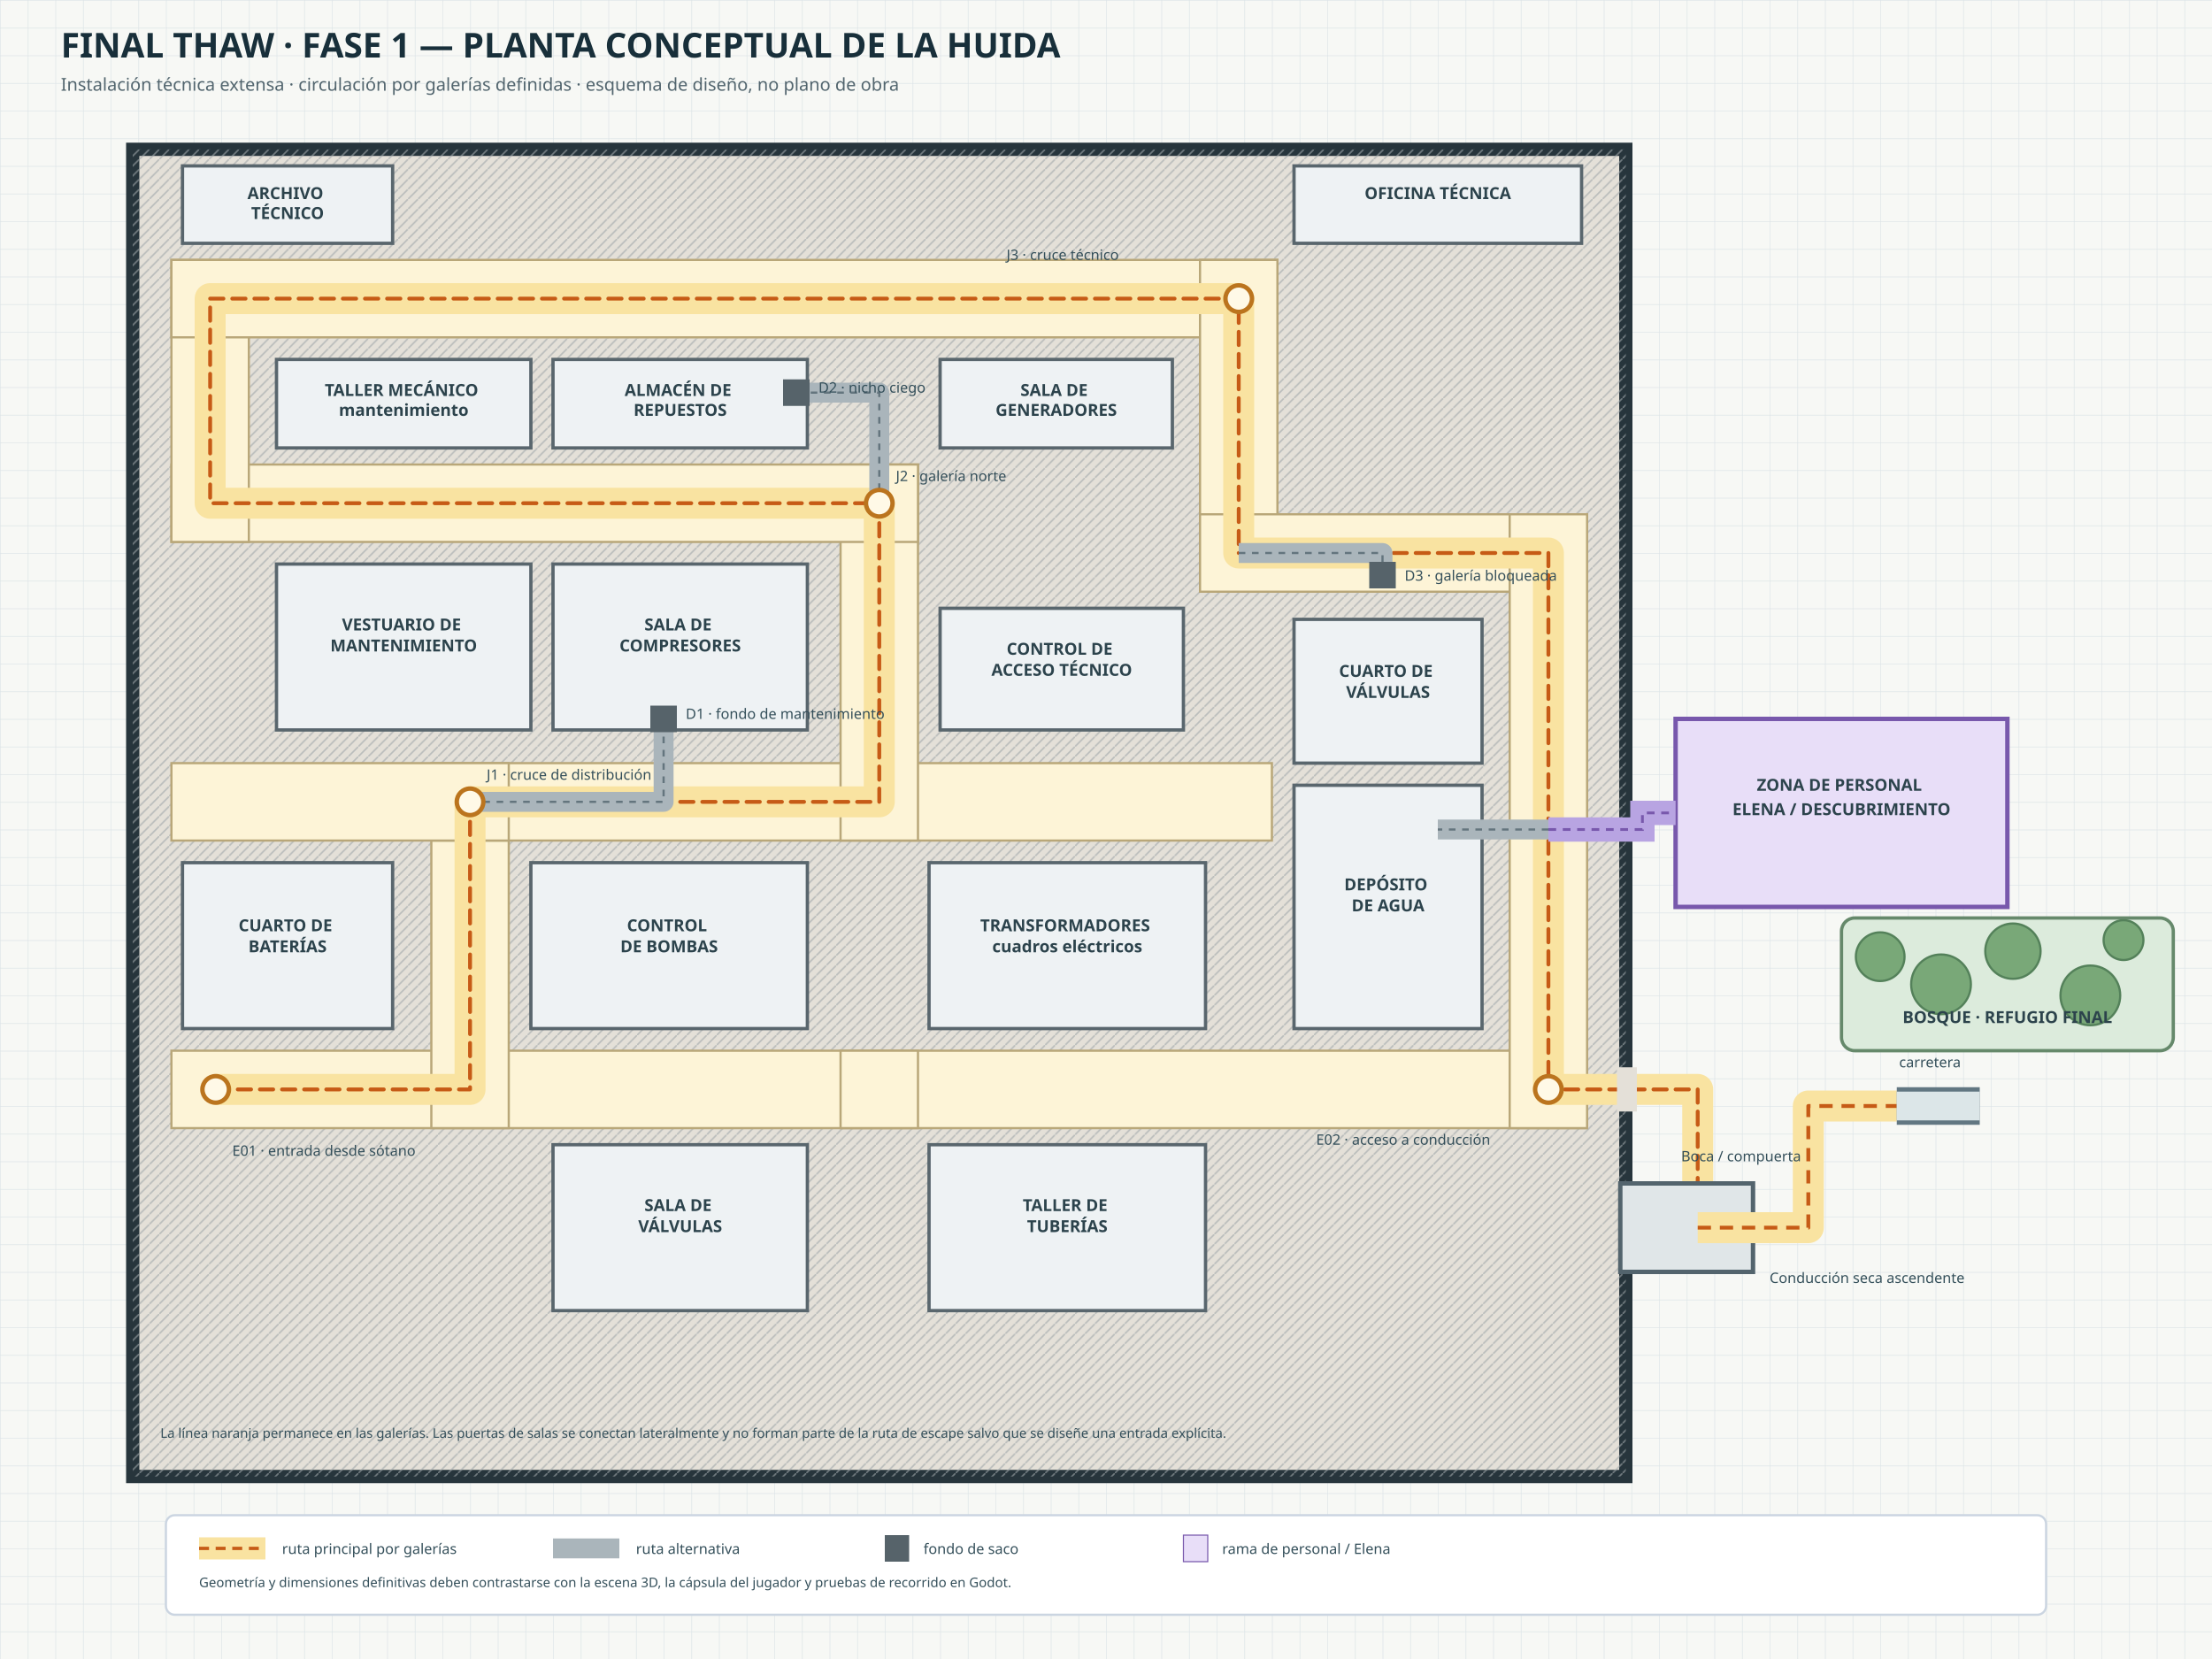
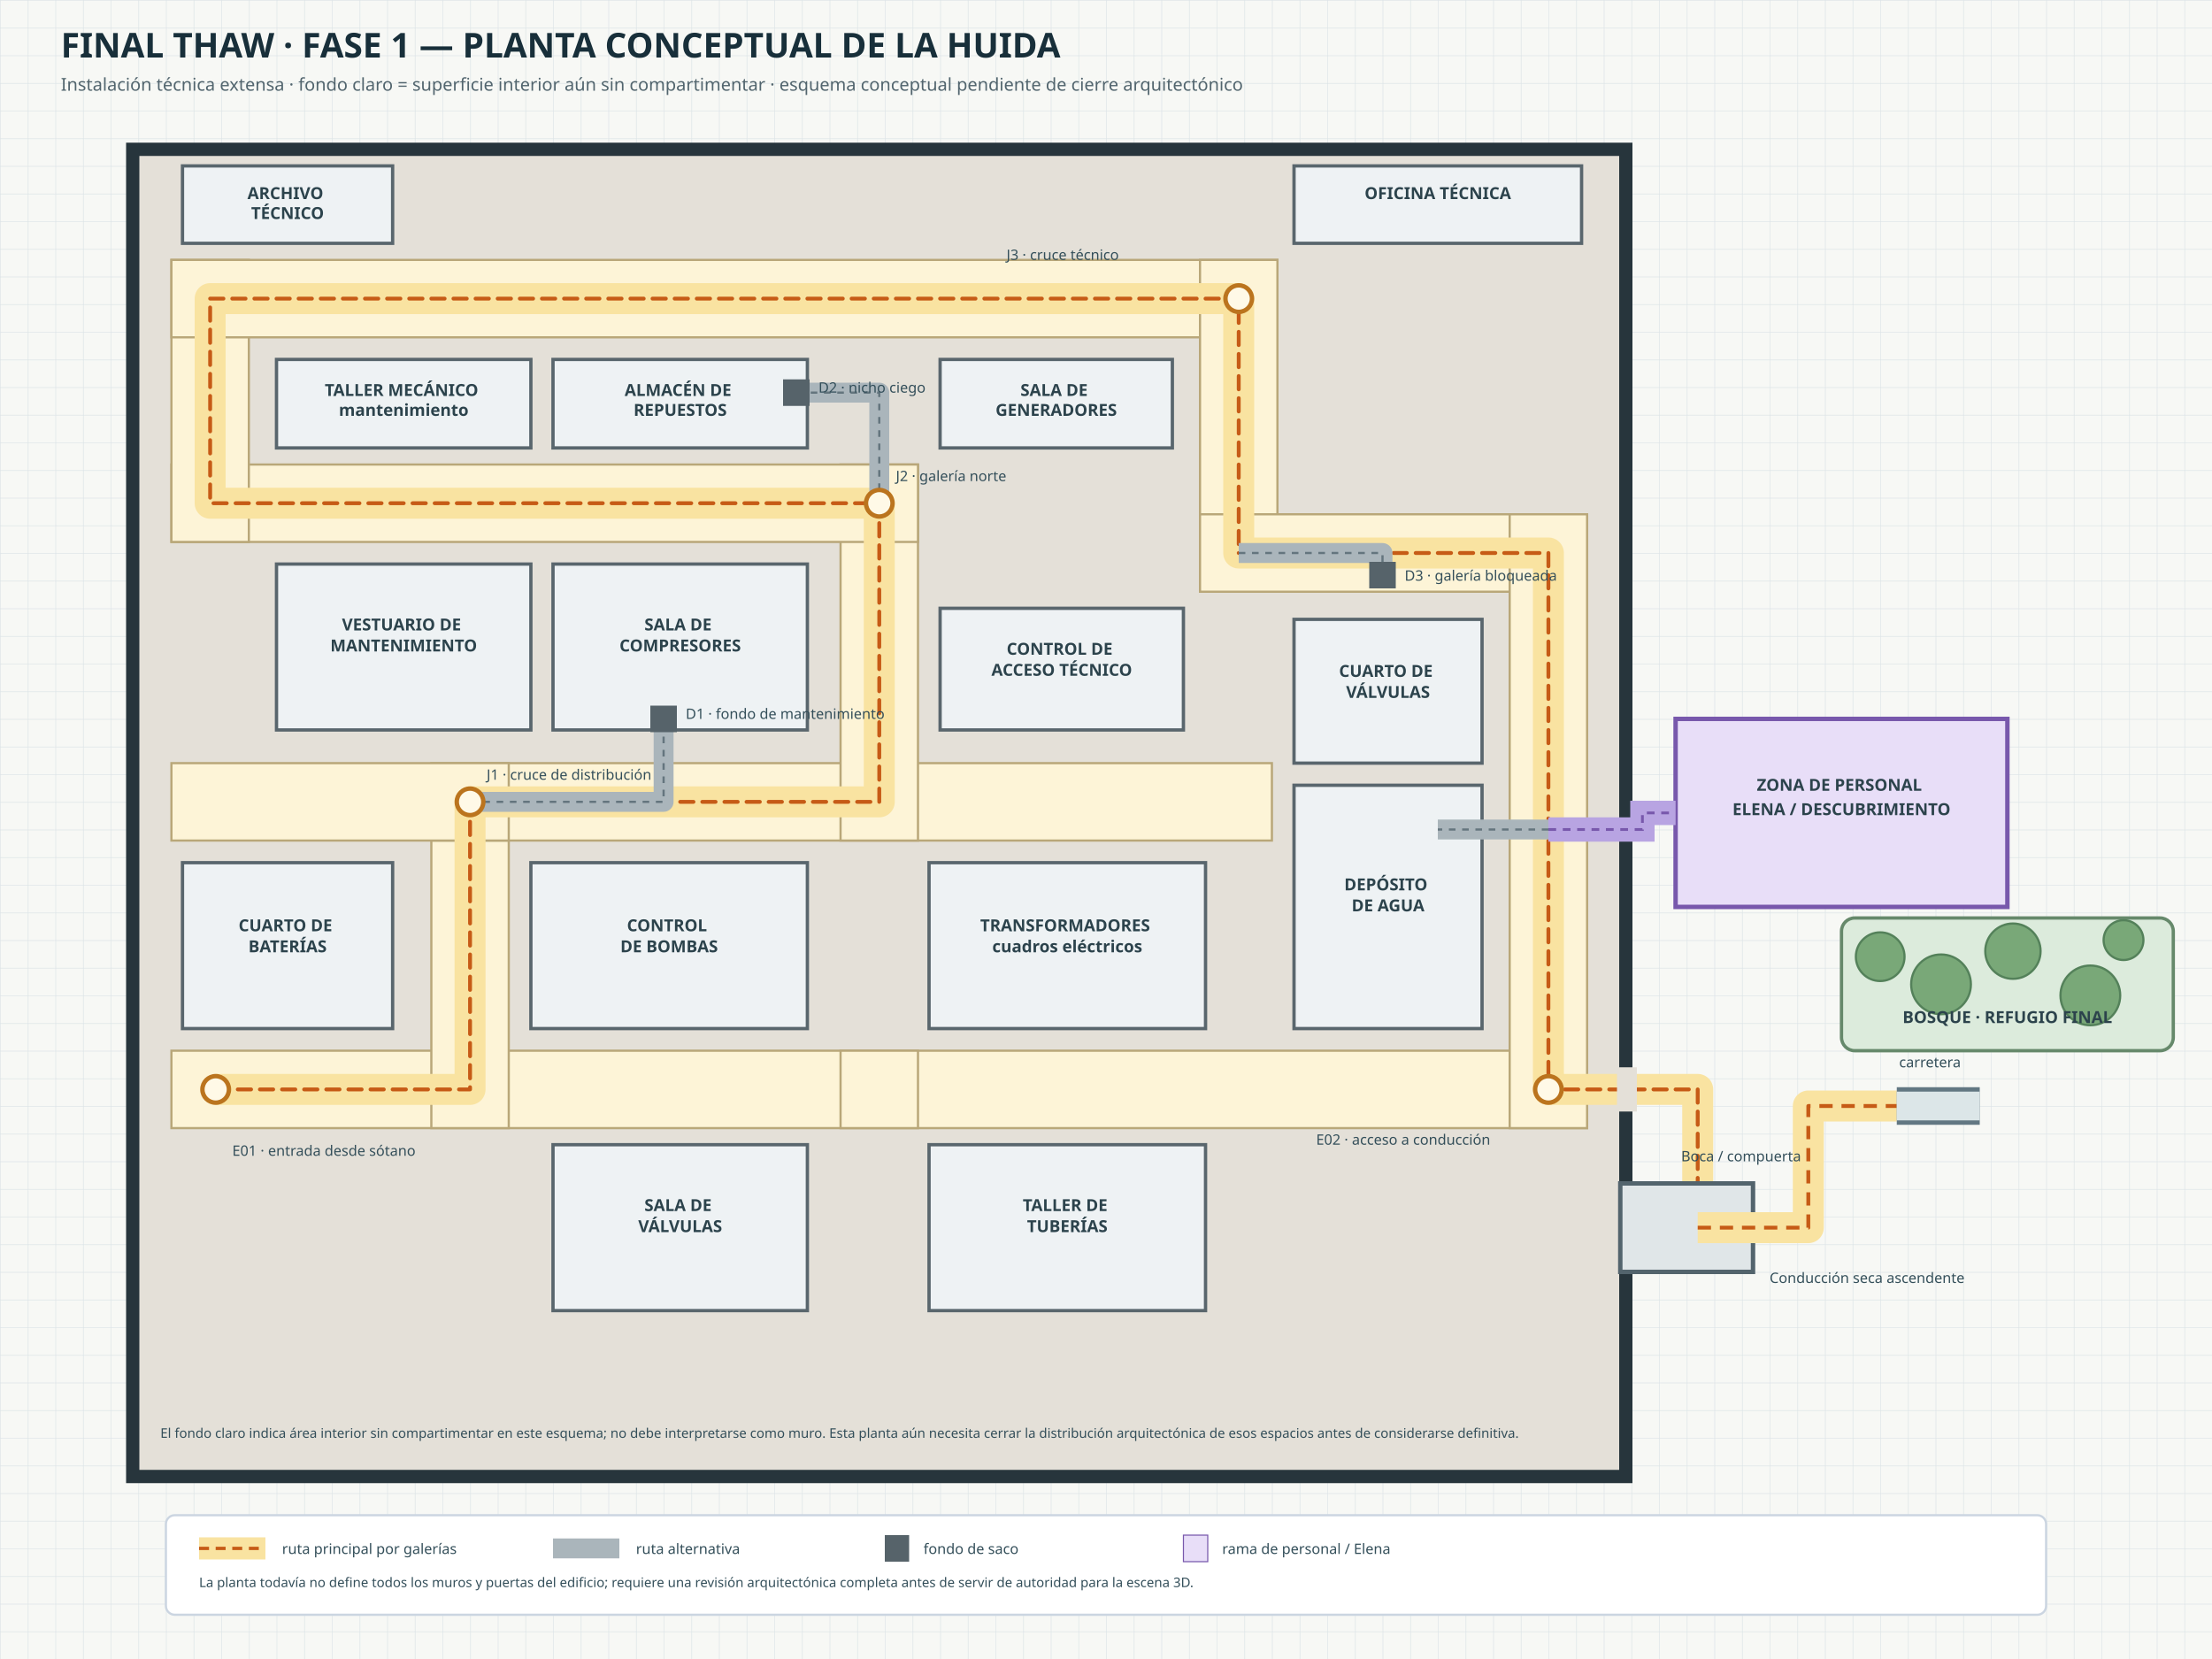
<svg xmlns="http://www.w3.org/2000/svg" width="2000" height="1500" viewBox="0 0 2000 1500">
  <defs>
    <pattern id="grid" width="25" height="25" patternUnits="userSpaceOnUse">
      <path d="M25 0H0V25" fill="none" stroke="#dce3e7" stroke-width="1" />
-     </pattern>
-     <pattern id="hatch" width="9" height="9" patternUnits="userSpaceOnUse">
-       <path d="M0 9L9 0" stroke="#a0a7aa" stroke-width="1.4" />
    </pattern>
    <style>
 .h1{font:700 31px sans-serif;fill:#182f3a}.sub{font:16px sans-serif;fill:#52656e}
 .wall{stroke:#303b41;stroke-width:7;fill:none;stroke-linejoin:miter}.room{fill:#eef2f4;stroke:#59666d;stroke-width:3}
 .label{font:700 15px sans-serif;fill:#2c434c;text-anchor:middle}.small{font:13px sans-serif;fill:#344f5a}.tiny{font:12px sans-serif;fill:#344f5a}
 .corr{fill:#fdf4d7;stroke:#b9a779;stroke-width:2}.route{fill:none;stroke:#f9e3a1;stroke-width:28;stroke-linecap:butt;stroke-linejoin:round}.dash{fill:none;stroke:#c65b16;stroke-width:3.5;stroke-dasharray:12 8;stroke-linecap:round;stroke-linejoin:round}
 .alt{fill:none;stroke:#aab5bb;stroke-width:18;stroke-linecap:butt;stroke-linejoin:round}.altline{fill:none;stroke:#64757e;stroke-width:2;stroke-dasharray:6 6}
 .door{stroke:#fff0b7;stroke-width:8}.node{fill:#fff9e7;stroke:#bb741e;stroke-width:4}
 </style>
  </defs>
  <rect width="2000" height="1500" fill="#f7f8f5" />
  <rect width="2000" height="1500" fill="url(#grid)" />
  <text x="55" y="52" class="h1">FINAL THAW · FASE 1 — PLANTA CONCEPTUAL DE LA HUIDA</text>
-   <text x="55" y="82" class="sub">Instalación técnica extensa · circulación por galerías definidas · esquema de diseño, no plano de obra</text>
+   <text x="55" y="82" class="sub">Instalación técnica extensa · fondo claro = superficie interior aún sin compartimentar · esquema conceptual pendiente de cierre arquitectónico</text>
  <rect x="120" y="135" width="1350" height="1200" fill="#e4e0d8" stroke="#27353c" stroke-width="12" />
  <rect x="120" y="135" width="1350" height="1200" fill="url(#hatch)" opacity=".6" />
  <rect class="corr" x="155" y="950" width="1280" height="70" />
  <rect class="corr" x="390" y="710" width="70" height="310" />
  <rect class="corr" x="390" y="690" width="760" height="70" />
  <rect class="corr" x="760" y="420" width="70" height="340" />
  <rect class="corr" x="155" y="420" width="675" height="70" />
  <rect class="corr" x="155" y="235" width="70" height="255" />
  <rect class="corr" x="155" y="235" width="1000" height="70" />
  <rect class="corr" x="1085" y="235" width="70" height="300" />
  <rect class="corr" x="1085" y="465" width="350" height="70" />
  <rect class="corr" x="1365" y="465" width="70" height="555" />
  <rect class="corr" x="155" y="690" width="305" height="70" />
  <rect class="corr" x="760" y="950" width="70" height="70" />
  <rect class="room" x="165" y="150" width="190" height="70" />
  <text class="label" x="260" y="180">
    <tspan x="260">ARCHIVO</tspan>
    <tspan x="260" dy="18">TÉCNICO</tspan>
  </text>
  <rect class="room" x="250" y="325" width="230" height="80" />
  <text class="label" x="365" y="358">
    <tspan x="365">TALLER MECÁNICO</tspan>
    <tspan x="365" dy="18">mantenimiento</tspan>
  </text>
  <rect class="room" x="500" y="325" width="230" height="80" />
  <text class="label" x="615" y="358">
    <tspan x="615">ALMACÉN DE</tspan>
    <tspan x="615" dy="18">REPUESTOS</tspan>
  </text>
  <rect class="room" x="250" y="510" width="230" height="150" />
  <text class="label" x="365" y="570">
    <tspan x="365">VESTUARIO DE</tspan>
    <tspan x="365" dy="19">MANTENIMIENTO</tspan>
  </text>
  <rect class="room" x="500" y="510" width="230" height="150" />
  <text class="label" x="615" y="570">
    <tspan x="615">SALA DE</tspan>
    <tspan x="615" dy="19">COMPRESORES</tspan>
  </text>
  <rect class="room" x="165" y="780" width="190" height="150" />
  <text class="label" x="260" y="842">
    <tspan x="260">CUARTO DE</tspan>
    <tspan x="260" dy="19">BATERÍAS</tspan>
  </text>
  <rect class="room" x="480" y="780" width="250" height="150" />
  <text class="label" x="605" y="842">
    <tspan x="605">CONTROL</tspan>
    <tspan x="605" dy="19">DE BOMBAS</tspan>
  </text>
  <rect class="room" x="500" y="1035" width="230" height="150" />
  <text class="label" x="615" y="1095">
    <tspan x="615">SALA DE</tspan>
    <tspan x="615" dy="19">VÁLVULAS</tspan>
  </text>
  <rect class="room" x="840" y="780" width="250" height="150" />
  <text class="label" x="965" y="842">
    <tspan x="965">TRANSFORMADORES</tspan>
    <tspan x="965" dy="19">cuadros eléctricos</tspan>
  </text>
  <rect class="room" x="840" y="1035" width="250" height="150" />
  <text class="label" x="965" y="1095">
    <tspan x="965">TALLER DE</tspan>
    <tspan x="965" dy="19">TUBERÍAS</tspan>
  </text>
  <rect class="room" x="850" y="550" width="220" height="110" />
  <text class="label" x="960" y="592">
    <tspan x="960">CONTROL DE</tspan>
    <tspan x="960" dy="19">ACCESO TÉCNICO</tspan>
  </text>
  <rect class="room" x="850" y="325" width="210" height="80" />
  <text class="label" x="955" y="358">
    <tspan x="955">SALA DE</tspan>
    <tspan x="955" dy="18">GENERADORES</tspan>
  </text>
  <rect class="room" x="1170" y="150" width="260" height="70" />
  <text class="label" x="1300" y="180">
    <tspan x="1300">OFICINA TÉCNICA</tspan>
  </text>
  <rect class="room" x="1170" y="560" width="170" height="130" />
  <text class="label" x="1255" y="612">
    <tspan x="1255">CUARTO DE</tspan>
    <tspan x="1255" dy="19">VÁLVULAS</tspan>
  </text>
  <rect class="room" x="1170" y="710" width="170" height="220" />
  <text class="label" x="1255" y="805">
    <tspan x="1255">DEPÓSITO</tspan>
    <tspan x="1255" dy="19">DE AGUA</tspan>
  </text>
  <path class="route" d="M195 985 H425 V725 H795 V455 H190 V270 H1120 V500 H1400 V985 H1535 V1110" />
  <path class="dash" d="M195 985 H425 V725 H795 V455 H190 V270 H1120 V500 H1400 V985 H1535 V1110" />
  <path class="alt" d="M425 725 H600 V650 M795 455 V355 H720 M1120 500 H1250 V500 H1250 V520 M1400 750 H1300 V750" />
  <path class="altline" d="M425 725 H600 V650 M795 455 V355 H720 M1120 500 H1250 V500 H1250 V520 M1400 750 H1300 V750" />
  <rect x="588" y="638" width="24" height="24" fill="#56636a" />
  <text class="small" x="620" y="650">D1 · fondo de mantenimiento</text>
  <rect x="708" y="343" width="24" height="24" fill="#56636a" />
  <text class="small" x="740" y="355">D2 · nicho ciego</text>
  <rect x="1238" y="508" width="24" height="24" fill="#56636a" />
  <text class="small" x="1270" y="525">D3 · galería bloqueada</text>
  <rect x="1515" y="650" width="300" height="170" fill="#e8def8" stroke="#7858ac" stroke-width="4" />
  <text class="label" x="1665" y="715">
    <tspan x="1665">ZONA DE PERSONAL</tspan>
    <tspan x="1665" dy="22">ELENA / DESCUBRIMIENTO</tspan>
  </text>
  <path d="M1400 750 H1485 V735 H1515" fill="none" stroke="#b8a4e2" stroke-width="22" />
  <path d="M1400 750 H1485 V735 H1515" fill="none" stroke="#7858ac" stroke-width="2.5" stroke-dasharray="7 6" />
  <rect x="1462" y="965" width="18" height="40" fill="#e4e0d8" />
  <rect x="1465" y="1070" width="120" height="80" fill="#e0e6e8" stroke="#53646d" stroke-width="4" />
  <path d="M1535 1110 L1635 1110 L1635 1000 L1715 1000" fill="none" stroke="#f9e3a1" stroke-width="28" stroke-linejoin="round" />
  <path d="M1535 1110 L1635 1110 L1635 1000 L1715 1000" fill="none" stroke="#c65b16" stroke-width="3.5" stroke-dasharray="12 8" stroke-linejoin="round" />
  <text class="small" x="1520" y="1050">Boca / compuerta</text>
  <text class="small" x="1600" y="1160">Conducción seca ascendente</text>
  <path d="M1715 1000 L1790 1000" stroke="#627782" stroke-width="34" />
  <path d="M1715 1000 L1790 1000" stroke="#dce6e8" stroke-width="26" />
  <text class="small" x="1745" y="965" text-anchor="middle">carretera</text>
  <rect x="1665" y="830" width="300" height="120" rx="12" fill="#dcebdc" stroke="#66896b" stroke-width="3" />
  <g fill="#79a878" stroke="#54815a" stroke-width="2">
    <circle cx="1700" cy="865" r="22" />
    <circle cx="1755" cy="890" r="27" />
    <circle cx="1820" cy="860" r="25" />
    <circle cx="1890" cy="900" r="27" />
    <circle cx="1920" cy="850" r="18" />
  </g>
  <text class="label" x="1815" y="925">BOSQUE · REFUGIO FINAL</text>
  <circle class="node" cx="195" cy="985" r="12" />
  <text class="small" x="210" y="1045">E01 · entrada desde sótano</text>
  <circle class="node" cx="425" cy="725" r="12" />
  <text class="small" x="440" y="705">J1 · cruce de distribución</text>
  <circle class="node" cx="795" cy="455" r="12" />
  <text class="small" x="810" y="435">J2 · galería norte</text>
  <circle class="node" cx="1120" cy="270" r="12" />
  <text class="small" x="910" y="235">J3 · cruce técnico</text>
  <circle class="node" cx="1400" cy="985" r="12" />
  <text class="small" x="1190" y="1035">E02 · acceso a conducción</text>
-   <text class="tiny" x="145" y="1300">La línea naranja permanece en las galerías. Las puertas de salas se conectan lateralmente y no forman parte de la ruta de escape salvo que se diseñe una entrada explícita.</text>
+   <text class="tiny" x="145" y="1300">El fondo claro indica área interior sin compartimentar en este esquema; no debe interpretarse como muro. Esta planta aún necesita cerrar la distribución arquitectónica de esos espacios antes de considerarse definitiva.</text>
  <rect x="150" y="1370" width="1700" height="90" rx="8" fill="#fff" stroke="#cbd5e1" stroke-width="2" />
  <line x1="180" y1="1400" x2="240" y2="1400" stroke="#f9e3a1" stroke-width="20" />
  <line x1="180" y1="1400" x2="240" y2="1400" stroke="#c65b16" stroke-width="3" stroke-dasharray="9 6" />
  <text class="small" x="255" y="1405">ruta principal por galerías</text>
  <line x1="500" y1="1400" x2="560" y2="1400" stroke="#aab5bb" stroke-width="18" />
  <text class="small" x="575" y="1405">ruta alternativa</text>
  <rect x="800" y="1388" width="22" height="24" fill="#56636a" />
  <text class="small" x="835" y="1405">fondo de saco</text>
  <rect x="1070" y="1388" width="22" height="24" fill="#e8def8" stroke="#7858ac" />
  <text class="small" x="1105" y="1405">rama de personal / Elena</text>
-   <text class="tiny" x="180" y="1435">Geometría y dimensiones definitivas deben contrastarse con la escena 3D, la cápsula del jugador y pruebas de recorrido en Godot.</text>
+   <text class="tiny" x="180" y="1435">La planta todavía no define todos los muros y puertas del edificio; requiere una revisión arquitectónica completa antes de servir de autoridad para la escena 3D.</text>
</svg>
